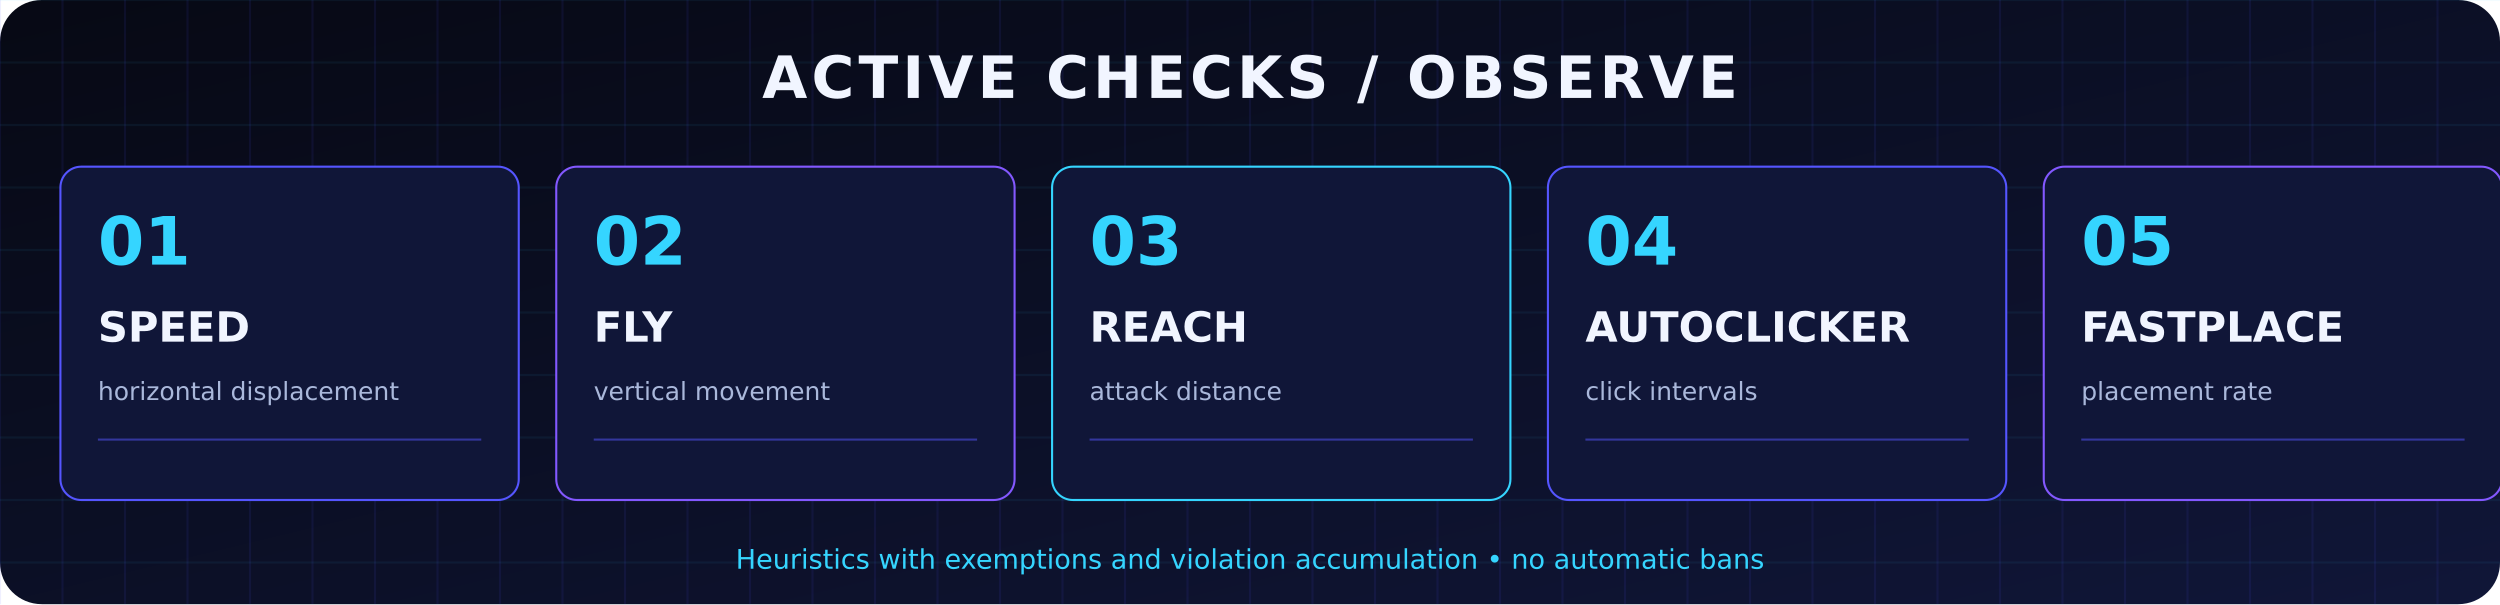
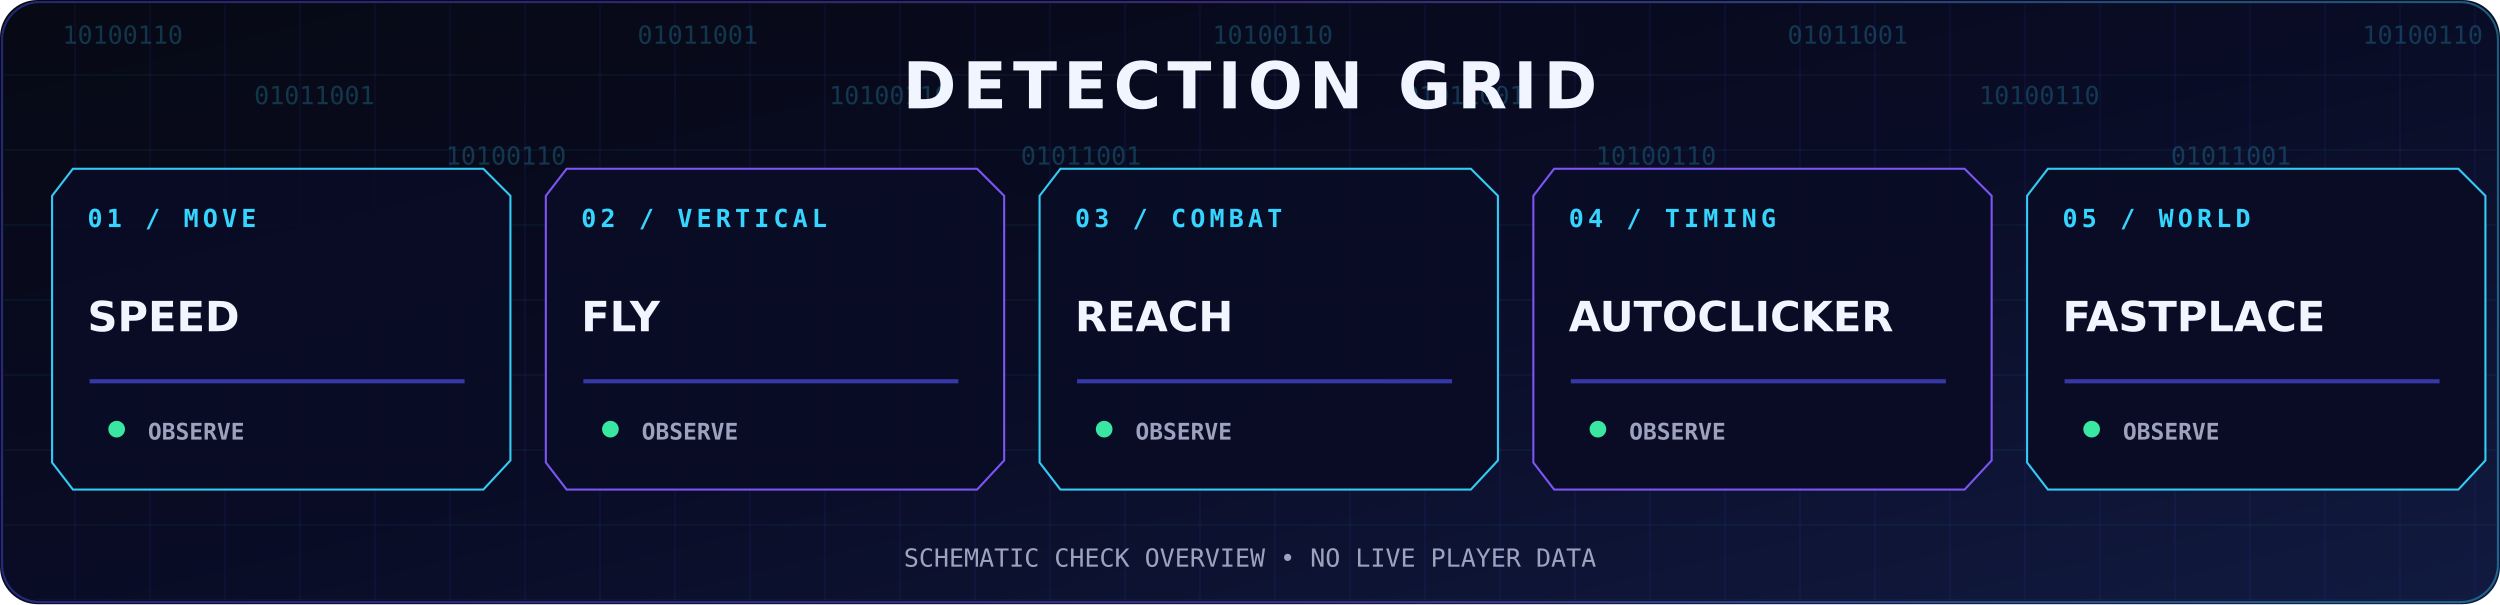
- <svg xmlns="http://www.w3.org/2000/svg" viewBox="0 0 1200 290" role="img" aria-label="NCEA AntiCheat artwork">
+ <svg xmlns="http://www.w3.org/2000/svg" viewBox="0 0 1200 290" role="img" aria-label="NCEA AntiCheat graphic">
  <defs>
-     <linearGradient id="panel" x2="1" y2="1">
+     <linearGradient id="bg" x2="1" y2="1">
      <stop stop-color="#070914" />
-       <stop offset="1" stop-color="#101638" />
+       <stop offset=".5" stop-color="#090C25" />
+       <stop offset="1" stop-color="#111A40" />
    </linearGradient>
-     <linearGradient id="stroke">
+     <linearGradient id="line">
      <stop stop-color="#5555FF" />
-       <stop offset=".55" stop-color="#8358FF" />
+       <stop offset=".5" stop-color="#8358FF" />
      <stop offset="1" stop-color="#35D5FF" />
    </linearGradient>
-     <filter id="glow" x="-30%" y="-100%" width="160%" height="300%">
-       <feGaussianBlur stdDeviation="5" result="b" />
+     <filter id="glow" x="-40%" y="-90%" width="180%" height="280%">
+       <feGaussianBlur stdDeviation="5" result="blur" />
      <feMerge>
-         <feMergeNode in="b" />
+         <feMergeNode in="blur" />
        <feMergeNode in="SourceGraphic" />
      </feMerge>
    </filter>
+     <clipPath id="clip">
+       <rect x="2" y="2" width="1196" height="286" rx="18" />
+     </clipPath>
  </defs>
-   <style>*{box-sizing:border-box} .glow{filter:url(#glow)} .pulse{animation:pulse 6s ease-in-out infinite}
-     .scan{animation:scan 8s linear infinite} .rain{animation:rain 9s linear infinite}
-     .reveal{animation:reveal 1.8s ease-out both}
-     @keyframes pulse{50%{opacity:.48}} @keyframes scan{to{transform:translateY(290px)}}
-     @keyframes rain{to{transform:translateY(290px)}}
-     @keyframes reveal{from{opacity:.45;transform:translateY(7px)}to{opacity:1;transform:translateY(0)}}
-     @media (prefers-reduced-motion:reduce){.pulse,.scan,.rain,.reveal{animation:none!important}}
-     </style>
-   <rect width="1200" height="290" rx="20" fill="url(#panel)" />
-   <path d="M0 0V290" stroke="#5555FF" stroke-opacity=".09" />
-   <path d="M30 0V290" stroke="#5555FF" stroke-opacity=".09" />
-   <path d="M60 0V290" stroke="#5555FF" stroke-opacity=".09" />
-   <path d="M90 0V290" stroke="#5555FF" stroke-opacity=".09" />
-   <path d="M120 0V290" stroke="#5555FF" stroke-opacity=".09" />
-   <path d="M150 0V290" stroke="#5555FF" stroke-opacity=".09" />
-   <path d="M180 0V290" stroke="#5555FF" stroke-opacity=".09" />
-   <path d="M210 0V290" stroke="#5555FF" stroke-opacity=".09" />
-   <path d="M240 0V290" stroke="#5555FF" stroke-opacity=".09" />
-   <path d="M270 0V290" stroke="#5555FF" stroke-opacity=".09" />
-   <path d="M300 0V290" stroke="#5555FF" stroke-opacity=".09" />
-   <path d="M330 0V290" stroke="#5555FF" stroke-opacity=".09" />
-   <path d="M360 0V290" stroke="#5555FF" stroke-opacity=".09" />
-   <path d="M390 0V290" stroke="#5555FF" stroke-opacity=".09" />
-   <path d="M420 0V290" stroke="#5555FF" stroke-opacity=".09" />
-   <path d="M450 0V290" stroke="#5555FF" stroke-opacity=".09" />
-   <path d="M480 0V290" stroke="#5555FF" stroke-opacity=".09" />
-   <path d="M510 0V290" stroke="#5555FF" stroke-opacity=".09" />
-   <path d="M540 0V290" stroke="#5555FF" stroke-opacity=".09" />
-   <path d="M570 0V290" stroke="#5555FF" stroke-opacity=".09" />
-   <path d="M600 0V290" stroke="#5555FF" stroke-opacity=".09" />
-   <path d="M630 0V290" stroke="#5555FF" stroke-opacity=".09" />
-   <path d="M660 0V290" stroke="#5555FF" stroke-opacity=".09" />
-   <path d="M690 0V290" stroke="#5555FF" stroke-opacity=".09" />
-   <path d="M720 0V290" stroke="#5555FF" stroke-opacity=".09" />
-   <path d="M750 0V290" stroke="#5555FF" stroke-opacity=".09" />
-   <path d="M780 0V290" stroke="#5555FF" stroke-opacity=".09" />
-   <path d="M810 0V290" stroke="#5555FF" stroke-opacity=".09" />
-   <path d="M840 0V290" stroke="#5555FF" stroke-opacity=".09" />
-   <path d="M870 0V290" stroke="#5555FF" stroke-opacity=".09" />
-   <path d="M900 0V290" stroke="#5555FF" stroke-opacity=".09" />
-   <path d="M930 0V290" stroke="#5555FF" stroke-opacity=".09" />
-   <path d="M960 0V290" stroke="#5555FF" stroke-opacity=".09" />
-   <path d="M990 0V290" stroke="#5555FF" stroke-opacity=".09" />
-   <path d="M1020 0V290" stroke="#5555FF" stroke-opacity=".09" />
-   <path d="M1050 0V290" stroke="#5555FF" stroke-opacity=".09" />
-   <path d="M1080 0V290" stroke="#5555FF" stroke-opacity=".09" />
-   <path d="M1110 0V290" stroke="#5555FF" stroke-opacity=".09" />
-   <path d="M1140 0V290" stroke="#5555FF" stroke-opacity=".09" />
-   <path d="M1170 0V290" stroke="#5555FF" stroke-opacity=".09" />
-   <path d="M0 0H1200" stroke="#35D5FF" stroke-opacity=".06" />
-   <path d="M0 30H1200" stroke="#35D5FF" stroke-opacity=".06" />
-   <path d="M0 60H1200" stroke="#35D5FF" stroke-opacity=".06" />
-   <path d="M0 90H1200" stroke="#35D5FF" stroke-opacity=".06" />
-   <path d="M0 120H1200" stroke="#35D5FF" stroke-opacity=".06" />
-   <path d="M0 150H1200" stroke="#35D5FF" stroke-opacity=".06" />
-   <path d="M0 180H1200" stroke="#35D5FF" stroke-opacity=".06" />
-   <path d="M0 210H1200" stroke="#35D5FF" stroke-opacity=".06" />
-   <path d="M0 240H1200" stroke="#35D5FF" stroke-opacity=".06" />
-   <path d="M0 270H1200" stroke="#35D5FF" stroke-opacity=".06" />
-   <text x="600" y="47" fill="#F1F5FF" font-family="DejaVu Sans,Arial,sans-serif" font-size="28" font-weight="800" text-anchor="middle" letter-spacing="2">ACTIVE CHECKS / OBSERVE</text>
-   <rect x="29" y="80" width="220" height="160" rx="10" fill="#101638" stroke="#5555FF" />
-   <text x="47" y="127" fill="#35D5FF" font-family="DejaVu Sans,Arial,sans-serif" font-size="32" font-weight="800">01</text>
-   <text x="47" y="164" fill="#F1F5FF" font-family="DejaVu Sans,Arial,sans-serif" font-size="20" font-weight="800">SPEED</text>
-   <text x="47" y="192" fill="#AAB8DB" font-family="DejaVu Sans,Arial,sans-serif" font-size="12" font-weight="400">horizontal displacement</text>
-   <path d="M47 211H231" stroke="#5555FF" opacity=".5" />
-   <rect x="267" y="80" width="220" height="160" rx="10" fill="#101638" stroke="#8358FF" />
-   <text x="285" y="127" fill="#35D5FF" font-family="DejaVu Sans,Arial,sans-serif" font-size="32" font-weight="800">02</text>
-   <text x="285" y="164" fill="#F1F5FF" font-family="DejaVu Sans,Arial,sans-serif" font-size="20" font-weight="800">FLY</text>
-   <text x="285" y="192" fill="#AAB8DB" font-family="DejaVu Sans,Arial,sans-serif" font-size="12" font-weight="400">vertical movement</text>
-   <path d="M285 211H469" stroke="#5555FF" opacity=".5" />
-   <rect x="505" y="80" width="220" height="160" rx="10" fill="#101638" stroke="#35D5FF" />
-   <text x="523" y="127" fill="#35D5FF" font-family="DejaVu Sans,Arial,sans-serif" font-size="32" font-weight="800">03</text>
-   <text x="523" y="164" fill="#F1F5FF" font-family="DejaVu Sans,Arial,sans-serif" font-size="20" font-weight="800">REACH</text>
-   <text x="523" y="192" fill="#AAB8DB" font-family="DejaVu Sans,Arial,sans-serif" font-size="12" font-weight="400">attack distance</text>
-   <path d="M523 211H707" stroke="#5555FF" opacity=".5" />
-   <rect x="743" y="80" width="220" height="160" rx="10" fill="#101638" stroke="#5555FF" />
-   <text x="761" y="127" fill="#35D5FF" font-family="DejaVu Sans,Arial,sans-serif" font-size="32" font-weight="800">04</text>
-   <text x="761" y="164" fill="#F1F5FF" font-family="DejaVu Sans,Arial,sans-serif" font-size="20" font-weight="800">AUTOCLICKER</text>
-   <text x="761" y="192" fill="#AAB8DB" font-family="DejaVu Sans,Arial,sans-serif" font-size="12" font-weight="400">click intervals</text>
-   <path d="M761 211H945" stroke="#5555FF" opacity=".5" />
-   <rect x="981" y="80" width="220" height="160" rx="10" fill="#101638" stroke="#8358FF" />
-   <text x="999" y="127" fill="#35D5FF" font-family="DejaVu Sans,Arial,sans-serif" font-size="32" font-weight="800">05</text>
-   <text x="999" y="164" fill="#F1F5FF" font-family="DejaVu Sans,Arial,sans-serif" font-size="20" font-weight="800">FASTPLACE</text>
-   <text x="999" y="192" fill="#AAB8DB" font-family="DejaVu Sans,Arial,sans-serif" font-size="12" font-weight="400">placement rate</text>
-   <path d="M999 211H1183" stroke="#5555FF" opacity=".5" />
-   <text x="600" y="273" fill="#35D5FF" font-family="DejaVu Sans,Arial,sans-serif" font-size="13" font-weight="400" text-anchor="middle">Heuristics with exemptions and violation accumulation • no automatic bans</text>
+   <style>@keyframes fall{to{transform:translateY(290px)}}
+ @keyframes drift{50%{transform:translate(10px,-8px);opacity:.3}}
+ @keyframes scan{to{transform:translateY(290px)}}
+ @keyframes pulse{50%{opacity:.42}}
+ @keyframes flow{to{stroke-dashoffset:-40}}
+ @keyframes enter{0%{opacity:.22;transform:translateY(8px)}100%{opacity:1;transform:translateY(0)}}
+ @keyframes glitch{2%,96%{transform:translateX(0)}97%{transform:translateX(3px)}98%{transform:translateX(-2px)}99%{transform:translateX(0)}}
+ .fall{animation:fall 12s linear infinite} .drift{animation:drift 7s ease-in-out infinite}
+ .scan{animation:scan 7s linear infinite} .pulse{animation:pulse 3s ease-in-out infinite}
+ .flow{animation:flow 5s linear infinite} .enter{animation:enter 2s ease-out both}
+ .glitch{animation:glitch 8s linear infinite}
+ @media (prefers-reduced-motion:reduce){.fall,.drift,.scan,.pulse,.flow,.enter,.glitch{animation:none!important}}</style>
+   <rect width="1200" height="290" rx="18" fill="url(#bg)" />
+   <g clip-path="url(#clip)">
+     <g opacity=".22">
+       <path d="M0 0V290" fill="none" stroke="#5555FF" stroke-width="1" opacity="0.3" />
+       <path d="M36 0V290" fill="none" stroke="#5555FF" stroke-width="1" opacity="0.3" />
+       <path d="M72 0V290" fill="none" stroke="#5555FF" stroke-width="1" opacity="0.3" />
+       <path d="M108 0V290" fill="none" stroke="#5555FF" stroke-width="1" opacity="0.3" />
+       <path d="M144 0V290" fill="none" stroke="#5555FF" stroke-width="1" opacity="0.3" />
+       <path d="M180 0V290" fill="none" stroke="#5555FF" stroke-width="1" opacity="0.3" />
+       <path d="M216 0V290" fill="none" stroke="#5555FF" stroke-width="1" opacity="0.3" />
+       <path d="M252 0V290" fill="none" stroke="#5555FF" stroke-width="1" opacity="0.3" />
+       <path d="M288 0V290" fill="none" stroke="#5555FF" stroke-width="1" opacity="0.3" />
+       <path d="M324 0V290" fill="none" stroke="#5555FF" stroke-width="1" opacity="0.3" />
+       <path d="M360 0V290" fill="none" stroke="#5555FF" stroke-width="1" opacity="0.3" />
+       <path d="M396 0V290" fill="none" stroke="#5555FF" stroke-width="1" opacity="0.3" />
+       <path d="M432 0V290" fill="none" stroke="#5555FF" stroke-width="1" opacity="0.3" />
+       <path d="M468 0V290" fill="none" stroke="#5555FF" stroke-width="1" opacity="0.3" />
+       <path d="M504 0V290" fill="none" stroke="#5555FF" stroke-width="1" opacity="0.3" />
+       <path d="M540 0V290" fill="none" stroke="#5555FF" stroke-width="1" opacity="0.3" />
+       <path d="M576 0V290" fill="none" stroke="#5555FF" stroke-width="1" opacity="0.3" />
+       <path d="M612 0V290" fill="none" stroke="#5555FF" stroke-width="1" opacity="0.3" />
+       <path d="M648 0V290" fill="none" stroke="#5555FF" stroke-width="1" opacity="0.3" />
+       <path d="M684 0V290" fill="none" stroke="#5555FF" stroke-width="1" opacity="0.3" />
+       <path d="M720 0V290" fill="none" stroke="#5555FF" stroke-width="1" opacity="0.3" />
+       <path d="M756 0V290" fill="none" stroke="#5555FF" stroke-width="1" opacity="0.3" />
+       <path d="M792 0V290" fill="none" stroke="#5555FF" stroke-width="1" opacity="0.3" />
+       <path d="M828 0V290" fill="none" stroke="#5555FF" stroke-width="1" opacity="0.3" />
+       <path d="M864 0V290" fill="none" stroke="#5555FF" stroke-width="1" opacity="0.3" />
+       <path d="M900 0V290" fill="none" stroke="#5555FF" stroke-width="1" opacity="0.3" />
+       <path d="M936 0V290" fill="none" stroke="#5555FF" stroke-width="1" opacity="0.3" />
+       <path d="M972 0V290" fill="none" stroke="#5555FF" stroke-width="1" opacity="0.3" />
+       <path d="M1008 0V290" fill="none" stroke="#5555FF" stroke-width="1" opacity="0.3" />
+       <path d="M1044 0V290" fill="none" stroke="#5555FF" stroke-width="1" opacity="0.3" />
+       <path d="M1080 0V290" fill="none" stroke="#5555FF" stroke-width="1" opacity="0.3" />
+       <path d="M1116 0V290" fill="none" stroke="#5555FF" stroke-width="1" opacity="0.3" />
+       <path d="M1152 0V290" fill="none" stroke="#5555FF" stroke-width="1" opacity="0.3" />
+       <path d="M1188 0V290" fill="none" stroke="#5555FF" stroke-width="1" opacity="0.3" />
+       <path d="M0 0H1200" fill="none" stroke="#35D5FF" stroke-width="1" opacity="0.2" />
+       <path d="M0 36H1200" fill="none" stroke="#35D5FF" stroke-width="1" opacity="0.2" />
+       <path d="M0 72H1200" fill="none" stroke="#35D5FF" stroke-width="1" opacity="0.2" />
+       <path d="M0 108H1200" fill="none" stroke="#35D5FF" stroke-width="1" opacity="0.2" />
+       <path d="M0 144H1200" fill="none" stroke="#35D5FF" stroke-width="1" opacity="0.2" />
+       <path d="M0 180H1200" fill="none" stroke="#35D5FF" stroke-width="1" opacity="0.2" />
+       <path d="M0 216H1200" fill="none" stroke="#35D5FF" stroke-width="1" opacity="0.2" />
+       <path d="M0 252H1200" fill="none" stroke="#35D5FF" stroke-width="1" opacity="0.2" />
+       <path d="M0 288H1200" fill="none" stroke="#35D5FF" stroke-width="1" opacity="0.2" />
+     </g>
+     <g class="fall">
+       <text x="30" y="21" fill="#35D5FF" font-family="JetBrains Mono,DejaVu Sans Mono,monospace" font-size="12" font-weight="400" opacity=".22">10100110</text>
+       <text x="122" y="50" fill="#35D5FF" font-family="JetBrains Mono,DejaVu Sans Mono,monospace" font-size="12" font-weight="400" opacity=".22">01011001</text>
+       <text x="214" y="79" fill="#35D5FF" font-family="JetBrains Mono,DejaVu Sans Mono,monospace" font-size="12" font-weight="400" opacity=".22">10100110</text>
+       <text x="306" y="21" fill="#35D5FF" font-family="JetBrains Mono,DejaVu Sans Mono,monospace" font-size="12" font-weight="400" opacity=".22">01011001</text>
+       <text x="398" y="50" fill="#35D5FF" font-family="JetBrains Mono,DejaVu Sans Mono,monospace" font-size="12" font-weight="400" opacity=".22">10100110</text>
+       <text x="490" y="79" fill="#35D5FF" font-family="JetBrains Mono,DejaVu Sans Mono,monospace" font-size="12" font-weight="400" opacity=".22">01011001</text>
+       <text x="582" y="21" fill="#35D5FF" font-family="JetBrains Mono,DejaVu Sans Mono,monospace" font-size="12" font-weight="400" opacity=".22">10100110</text>
+       <text x="674" y="50" fill="#35D5FF" font-family="JetBrains Mono,DejaVu Sans Mono,monospace" font-size="12" font-weight="400" opacity=".22">01011001</text>
+       <text x="766" y="79" fill="#35D5FF" font-family="JetBrains Mono,DejaVu Sans Mono,monospace" font-size="12" font-weight="400" opacity=".22">10100110</text>
+       <text x="858" y="21" fill="#35D5FF" font-family="JetBrains Mono,DejaVu Sans Mono,monospace" font-size="12" font-weight="400" opacity=".22">01011001</text>
+       <text x="950" y="50" fill="#35D5FF" font-family="JetBrains Mono,DejaVu Sans Mono,monospace" font-size="12" font-weight="400" opacity=".22">10100110</text>
+       <text x="1042" y="79" fill="#35D5FF" font-family="JetBrains Mono,DejaVu Sans Mono,monospace" font-size="12" font-weight="400" opacity=".22">01011001</text>
+       <text x="1134" y="21" fill="#35D5FF" font-family="JetBrains Mono,DejaVu Sans Mono,monospace" font-size="12" font-weight="400" opacity=".22">10100110</text>
+     </g>
+     <text x="600" y="52" fill="#F1F5FF" font-family="Oxanium,DejaVu Sans,Arial,sans-serif" font-size="31" font-weight="800" text-anchor="middle" letter-spacing="3">DETECTION GRID</text>
+     <path d="M35 81H232L245 94V221L232 235H35L25 222V94Z" fill="#090C25" stroke="#35D5FF" opacity=".95" />
+     <text x="42" y="109" fill="#35D5FF" font-family="JetBrains Mono,DejaVu Sans Mono,monospace" font-size="12" font-weight="700" letter-spacing="2">01 / MOVE</text>
+     <text x="42" y="159" fill="#F1F5FF" font-family="Oxanium,DejaVu Sans,Arial,sans-serif" font-size="20" font-weight="800">SPEED</text>
+     <path d="M43 183H223" fill="none" stroke="#5555FF" stroke-width="2" opacity="0.6" />
+     <circle cx="56" cy="206" r="4" fill="#39E6A2" class="pulse" />
+     <text x="71" y="211" fill="#9DA3BF" font-family="JetBrains Mono,DejaVu Sans Mono,monospace" font-size="11" font-weight="600">OBSERVE</text>
+     <path d="M272 81H469L482 94V221L469 235H272L262 222V94Z" fill="#090C25" stroke="#8358FF" opacity=".95" />
+     <text x="279" y="109" fill="#35D5FF" font-family="JetBrains Mono,DejaVu Sans Mono,monospace" font-size="12" font-weight="700" letter-spacing="2">02 / VERTICAL</text>
+     <text x="279" y="159" fill="#F1F5FF" font-family="Oxanium,DejaVu Sans,Arial,sans-serif" font-size="20" font-weight="800">FLY</text>
+     <path d="M280 183H460" fill="none" stroke="#5555FF" stroke-width="2" opacity="0.6" />
+     <circle cx="293" cy="206" r="4" fill="#39E6A2" class="pulse" />
+     <text x="308" y="211" fill="#9DA3BF" font-family="JetBrains Mono,DejaVu Sans Mono,monospace" font-size="11" font-weight="600">OBSERVE</text>
+     <path d="M509 81H706L719 94V221L706 235H509L499 222V94Z" fill="#090C25" stroke="#35D5FF" opacity=".95" />
+     <text x="516" y="109" fill="#35D5FF" font-family="JetBrains Mono,DejaVu Sans Mono,monospace" font-size="12" font-weight="700" letter-spacing="2">03 / COMBAT</text>
+     <text x="516" y="159" fill="#F1F5FF" font-family="Oxanium,DejaVu Sans,Arial,sans-serif" font-size="20" font-weight="800">REACH</text>
+     <path d="M517 183H697" fill="none" stroke="#5555FF" stroke-width="2" opacity="0.6" />
+     <circle cx="530" cy="206" r="4" fill="#39E6A2" class="pulse" />
+     <text x="545" y="211" fill="#9DA3BF" font-family="JetBrains Mono,DejaVu Sans Mono,monospace" font-size="11" font-weight="600">OBSERVE</text>
+     <path d="M746 81H943L956 94V221L943 235H746L736 222V94Z" fill="#090C25" stroke="#8358FF" opacity=".95" />
+     <text x="753" y="109" fill="#35D5FF" font-family="JetBrains Mono,DejaVu Sans Mono,monospace" font-size="12" font-weight="700" letter-spacing="2">04 / TIMING</text>
+     <text x="753" y="159" fill="#F1F5FF" font-family="Oxanium,DejaVu Sans,Arial,sans-serif" font-size="20" font-weight="800">AUTOCLICKER</text>
+     <path d="M754 183H934" fill="none" stroke="#5555FF" stroke-width="2" opacity="0.6" />
+     <circle cx="767" cy="206" r="4" fill="#39E6A2" class="pulse" />
+     <text x="782" y="211" fill="#9DA3BF" font-family="JetBrains Mono,DejaVu Sans Mono,monospace" font-size="11" font-weight="600">OBSERVE</text>
+     <path d="M983 81H1180L1193 94V221L1180 235H983L973 222V94Z" fill="#090C25" stroke="#35D5FF" opacity=".95" />
+     <text x="990" y="109" fill="#35D5FF" font-family="JetBrains Mono,DejaVu Sans Mono,monospace" font-size="12" font-weight="700" letter-spacing="2">05 / WORLD</text>
+     <text x="990" y="159" fill="#F1F5FF" font-family="Oxanium,DejaVu Sans,Arial,sans-serif" font-size="20" font-weight="800">FASTPLACE</text>
+     <path d="M991 183H1171" fill="none" stroke="#5555FF" stroke-width="2" opacity="0.6" />
+     <circle cx="1004" cy="206" r="4" fill="#39E6A2" class="pulse" />
+     <text x="1019" y="211" fill="#9DA3BF" font-family="JetBrains Mono,DejaVu Sans Mono,monospace" font-size="11" font-weight="600">OBSERVE</text>
+     <text x="600" y="272" fill="#9DA3BF" font-family="JetBrains Mono,DejaVu Sans Mono,monospace" font-size="12" font-weight="500" text-anchor="middle">SCHEMATIC CHECK OVERVIEW • NO LIVE PLAYER DATA</text>
+   </g>
+   <rect x="1" y="1" width="1198" height="288" rx="18" fill="none" stroke="url(#line)" opacity=".4" />
</svg>
